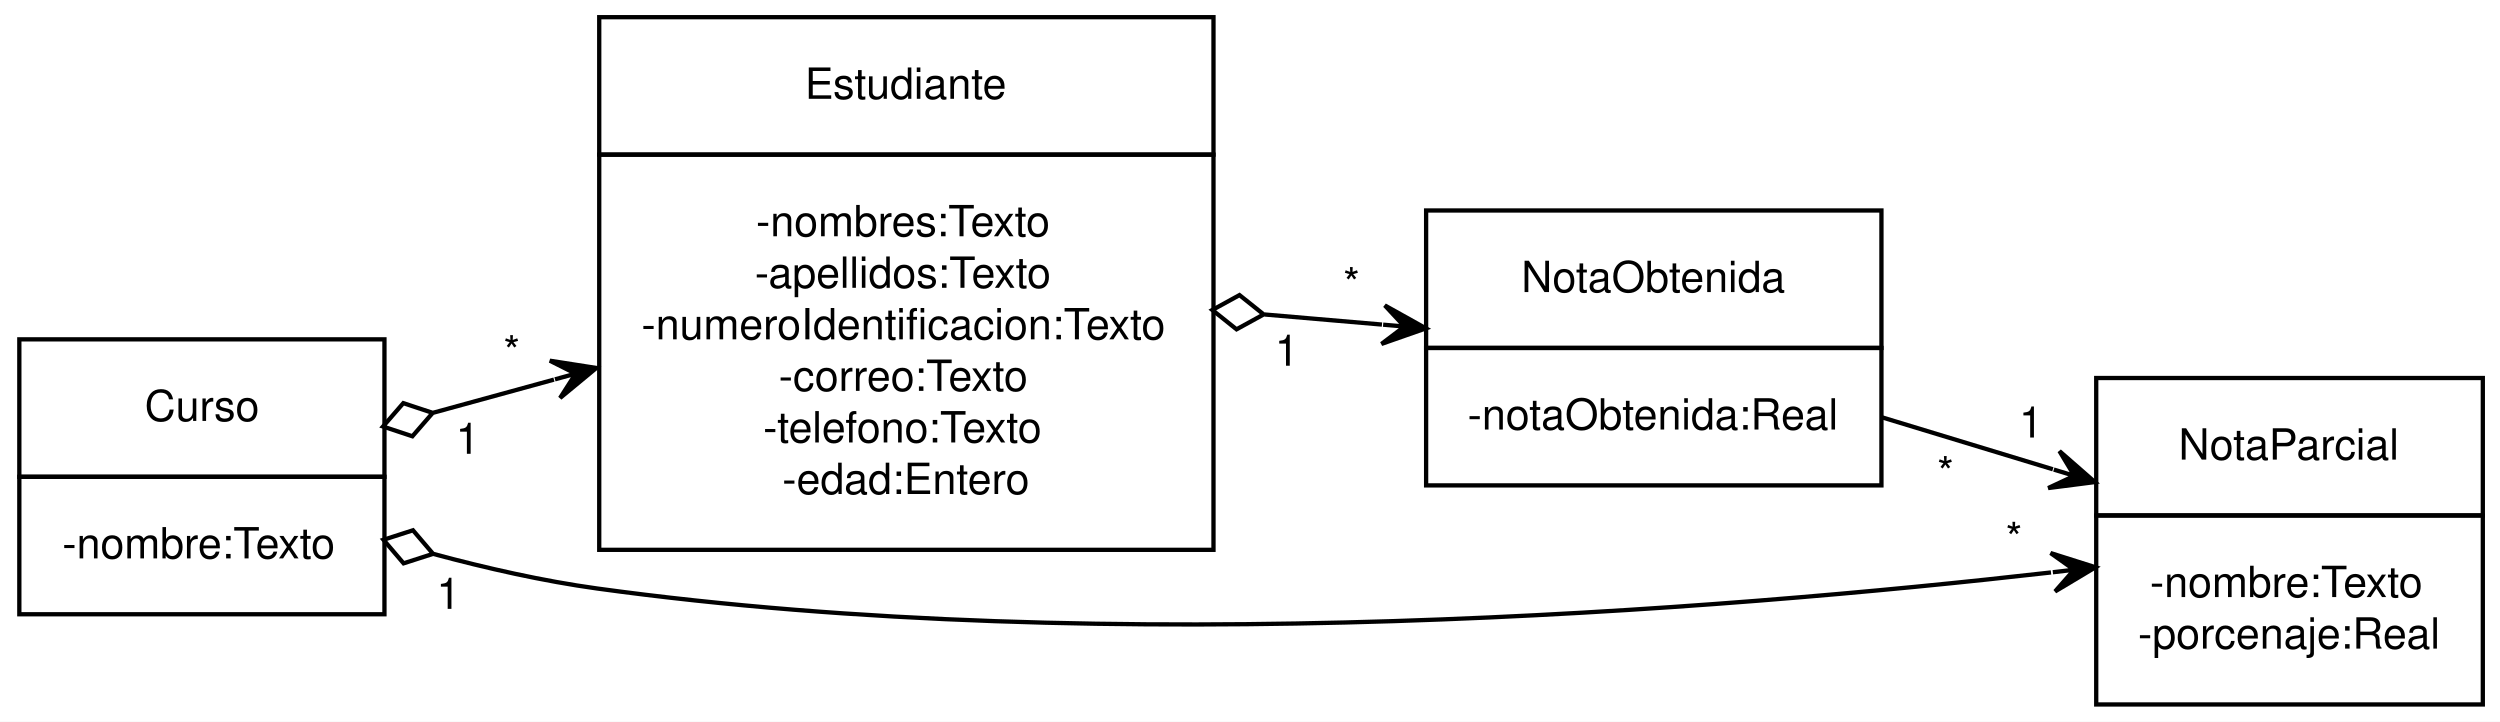
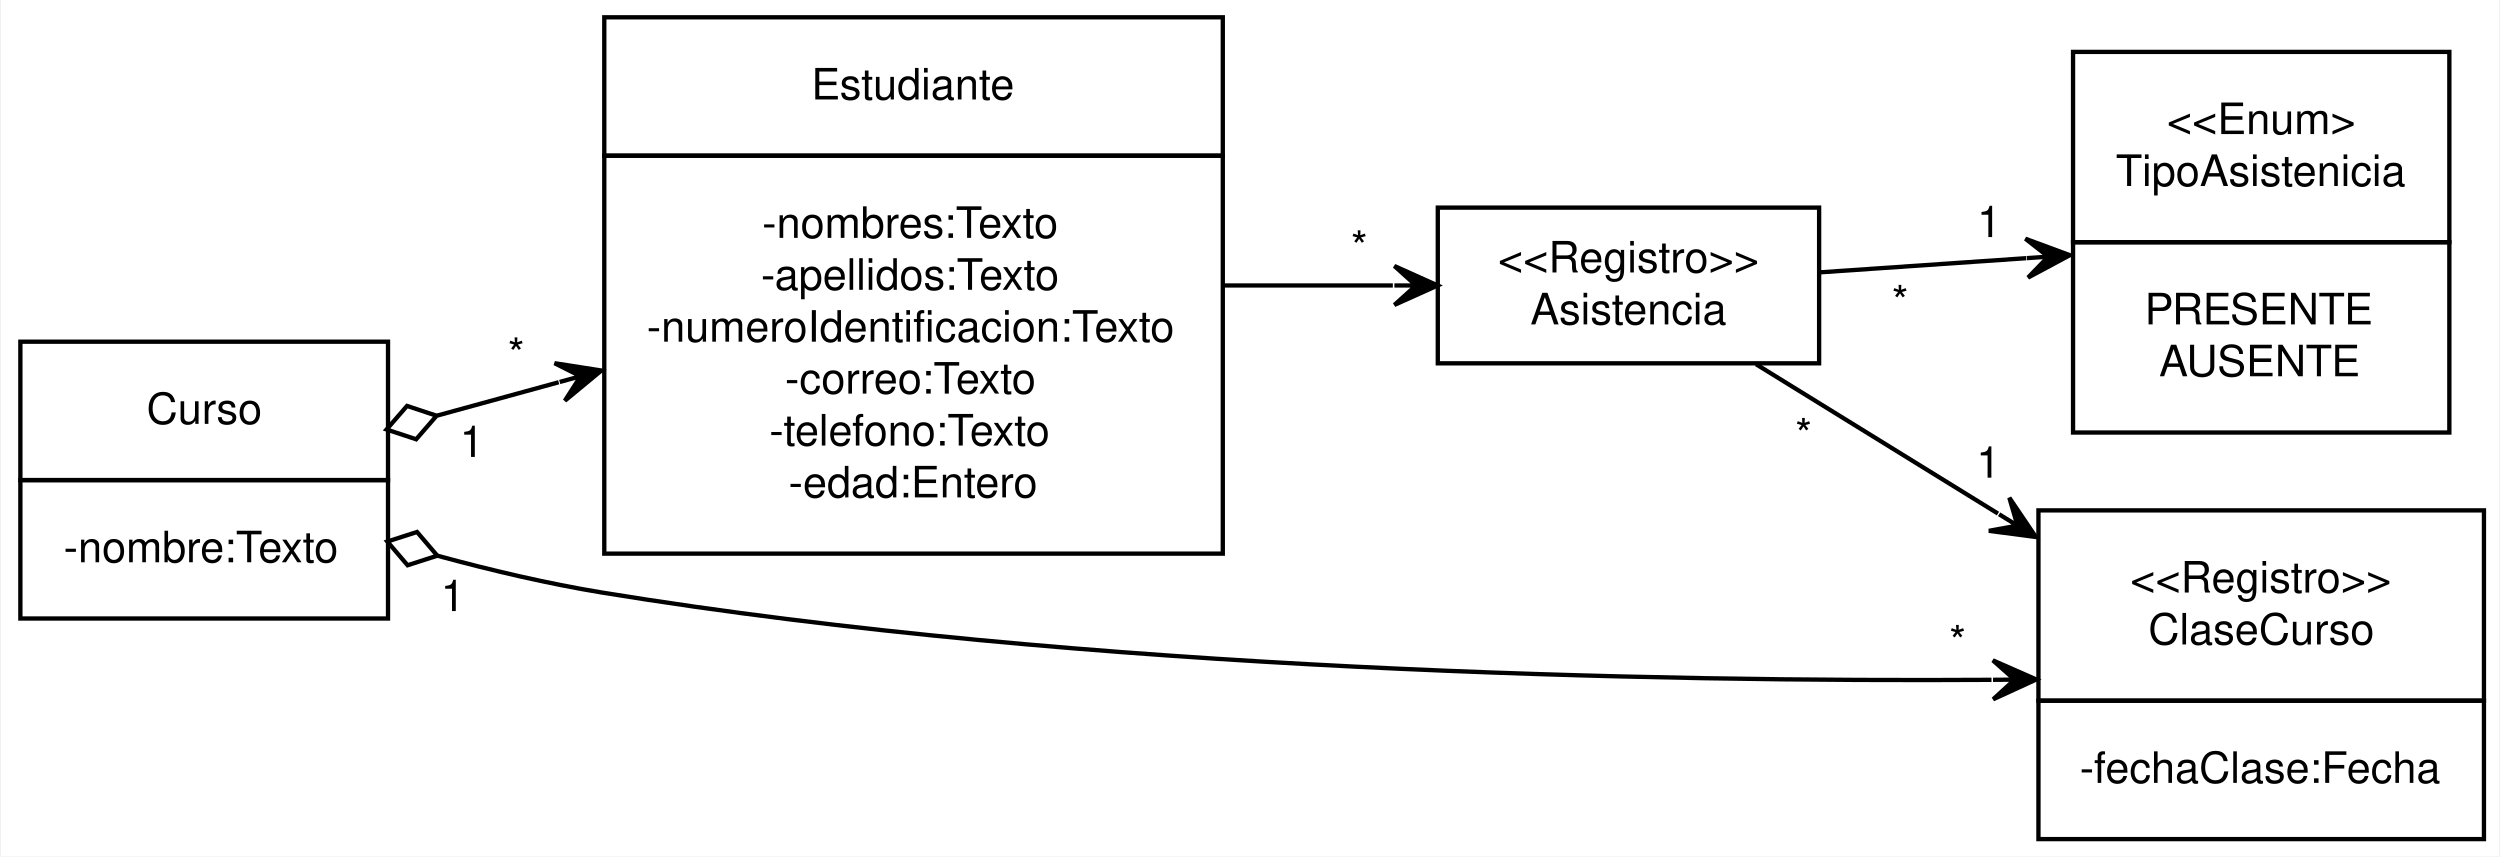
- <svg xmlns="http://www.w3.org/2000/svg" width="582pt" height="168pt" viewBox="0.00 0.00 582.00 168.00">
-   <g id="graph0" class="graph" transform="scale(1 1) rotate(0) translate(4 164)">
-     <polygon fill="#ffffff" stroke="transparent" points="-4,4 -4,-164 578,-164 578,4 -4,4" />
+ <svg xmlns="http://www.w3.org/2000/svg" width="578pt" height="198pt" viewBox="0.00 0.00 577.58 198.00">
+   <g id="graph0" class="graph" transform="scale(1 1) rotate(0) translate(4 194)">
+     <polygon fill="#ffffff" stroke="transparent" points="-4,4 -4,-194 573.579,-194 573.579,4 -4,4" />
    <g id="node1" class="node">
-       <polygon fill="none" stroke="#000000" points=".5,-53 .5,-85 85.5,-85 85.5,-53 .5,-53" />
-       <text text-anchor="start" x="29.667" y="-66" font-family="Helvetica,sans-Serif" font-size="10.00" fill="#000000">Curso</text>
-       <polygon fill="none" stroke="#000000" points=".5,-21 .5,-53 85.5,-53 85.5,-21 .5,-21" />
-       <text text-anchor="start" x="10.496" y="-34" font-family="Helvetica,sans-Serif" font-size="10.00" fill="#000000">-nombre:Texto</text>
+       <polygon fill="none" stroke="#000000" points=".5,-83 .5,-115 85.5,-115 85.5,-83 .5,-83" />
+       <text text-anchor="start" x="29.667" y="-96" font-family="Helvetica,sans-Serif" font-size="10.00" fill="#000000">Curso</text>
+       <polygon fill="none" stroke="#000000" points=".5,-51 .5,-83 85.5,-83 85.5,-51 .5,-51" />
+       <text text-anchor="start" x="10.496" y="-64" font-family="Helvetica,sans-Serif" font-size="10.00" fill="#000000">-nombre:Texto</text>
    </g>
    <g id="node2" class="node">
-       <polygon fill="none" stroke="#000000" points="135.5,-128 135.5,-160 278.5,-160 278.5,-128 135.5,-128" />
-       <text text-anchor="start" x="183.38" y="-141" font-family="Helvetica,sans-Serif" font-size="10.00" fill="#000000">Estudiante</text>
-       <polygon fill="none" stroke="#000000" points="135.5,-36 135.5,-128 278.5,-128 278.5,-36 135.5,-36" />
-       <text text-anchor="start" x="171.996" y="-109" font-family="Helvetica,sans-Serif" font-size="10.00" fill="#000000">-nombres:Texto</text>
-       <text text-anchor="start" x="171.717" y="-97" font-family="Helvetica,sans-Serif" font-size="10.00" fill="#000000">-apellidos:Texto</text>
-       <text text-anchor="start" x="145.322" y="-85" font-family="Helvetica,sans-Serif" font-size="10.00" fill="#000000">-numeroIdentificacion:Texto</text>
-       <text text-anchor="start" x="177.275" y="-73" font-family="Helvetica,sans-Serif" font-size="10.00" fill="#000000">-correo:Texto</text>
-       <text text-anchor="start" x="173.657" y="-61" font-family="Helvetica,sans-Serif" font-size="10.00" fill="#000000">-telefono:Texto</text>
-       <text text-anchor="start" x="178.101" y="-49" font-family="Helvetica,sans-Serif" font-size="10.00" fill="#000000">-edad:Entero</text>
+       <polygon fill="none" stroke="#000000" points="135.5,-158 135.5,-190 278.5,-190 278.5,-158 135.5,-158" />
+       <text text-anchor="start" x="183.38" y="-171" font-family="Helvetica,sans-Serif" font-size="10.00" fill="#000000">Estudiante</text>
+       <polygon fill="none" stroke="#000000" points="135.5,-66 135.5,-158 278.5,-158 278.5,-66 135.5,-66" />
+       <text text-anchor="start" x="171.996" y="-139" font-family="Helvetica,sans-Serif" font-size="10.00" fill="#000000">-nombres:Texto</text>
+       <text text-anchor="start" x="171.717" y="-127" font-family="Helvetica,sans-Serif" font-size="10.00" fill="#000000">-apellidos:Texto</text>
+       <text text-anchor="start" x="145.322" y="-115" font-family="Helvetica,sans-Serif" font-size="10.00" fill="#000000">-numeroIdentificacion:Texto</text>
+       <text text-anchor="start" x="177.275" y="-103" font-family="Helvetica,sans-Serif" font-size="10.00" fill="#000000">-correo:Texto</text>
+       <text text-anchor="start" x="173.657" y="-91" font-family="Helvetica,sans-Serif" font-size="10.00" fill="#000000">-telefono:Texto</text>
+       <text text-anchor="start" x="178.101" y="-79" font-family="Helvetica,sans-Serif" font-size="10.00" fill="#000000">-edad:Entero</text>
    </g>
    <g id="edge1" class="edge">
-       <path fill="none" stroke="#000000" d="M96.946,-67.939C105.952,-70.411 115.46,-73.02 124.96,-75.626" />
-       <polygon fill="none" stroke="#000000" points="96.733,-67.881 89.889,-70.151 85.161,-64.706 92.005,-62.436 96.733,-67.881" />
-       <polygon fill="#000000" stroke="#000000" points="134.836,-78.336 124.001,-80.029 130.014,-77.013 125.192,-75.69 125.192,-75.69 125.192,-75.69 130.014,-77.013 126.383,-71.35 134.836,-78.336 134.836,-78.336" />
-       <text text-anchor="middle" x="115.119" y="-78.691" font-family="Helvetica,sans-Serif" font-size="10.00" fill="#000000">*</text>
-       <text text-anchor="middle" x="104.878" y="-58.351" font-family="Helvetica,sans-Serif" font-size="10.00" fill="#000000">1</text>
+       <path fill="none" stroke="#000000" d="M96.946,-97.939C105.952,-100.411 115.46,-103.02 124.96,-105.626" />
+       <polygon fill="none" stroke="#000000" points="96.733,-97.881 89.889,-100.151 85.161,-94.706 92.005,-92.436 96.733,-97.881" />
+       <polygon fill="#000000" stroke="#000000" points="134.836,-108.336 124.001,-110.029 130.014,-107.013 125.192,-105.69 125.192,-105.69 125.192,-105.69 130.014,-107.013 126.383,-101.35 134.836,-108.336 134.836,-108.336" />
+       <text text-anchor="middle" x="115.119" y="-108.691" font-family="Helvetica,sans-Serif" font-size="10.00" fill="#000000">*</text>
+       <text text-anchor="middle" x="104.878" y="-88.351" font-family="Helvetica,sans-Serif" font-size="10.00" fill="#000000">1</text>
    </g>
    <g id="node3" class="node">
-       <polygon fill="none" stroke="#000000" points="484,-44 484,-76 574,-76 574,-44 484,-44" />
-       <text text-anchor="start" x="503.165" y="-57" font-family="Helvetica,sans-Serif" font-size="10.00" fill="#000000">NotaParcial</text>
-       <polygon fill="none" stroke="#000000" points="484,0 484,-44 574,-44 574,0 484,0" />
-       <text text-anchor="start" x="496.496" y="-25" font-family="Helvetica,sans-Serif" font-size="10.00" fill="#000000">-nombre:Texto</text>
-       <text text-anchor="start" x="493.717" y="-13" font-family="Helvetica,sans-Serif" font-size="10.00" fill="#000000">-porcenaje:Real</text>
+       <polygon fill="none" stroke="#000000" points="467.079,-32 467.079,-76 570.079,-76 570.079,-32 467.079,-32" />
+       <text text-anchor="start" x="488.289" y="-57" font-family="Helvetica,sans-Serif" font-size="10.00" fill="#000000">&lt;&lt;Registro&gt;&gt;</text>
+       <text text-anchor="start" x="492.468" y="-45" font-family="Helvetica,sans-Serif" font-size="10.00" fill="#000000">ClaseCurso</text>
+       <polygon fill="none" stroke="#000000" points="467.079,0 467.079,-32 570.079,-32 570.079,0 467.079,0" />
+       <text text-anchor="start" x="476.626" y="-13" font-family="Helvetica,sans-Serif" font-size="10.00" fill="#000000">-fechaClase:Fecha</text>
    </g>
    <g id="edge2" class="edge">
-       <path fill="none" stroke="#000000" d="M96.864,-35.053C109.263,-31.709 122.477,-28.727 135,-27 254.775,-10.487 396.902,-22.008 473.471,-30.732" />
-       <polygon fill="none" stroke="#000000" points="96.819,-35.066 92.138,-40.551 85.275,-38.34 89.955,-32.855 96.819,-35.066" />
-       <polygon fill="#000000" stroke="#000000" points="483.831,-31.941 473.376,-35.251 478.864,-31.361 473.898,-30.782 473.898,-30.782 473.898,-30.782 478.864,-31.361 474.42,-26.312 483.831,-31.941 483.831,-31.941" />
-       <text text-anchor="middle" x="464.847" y="-35.235" font-family="Helvetica,sans-Serif" font-size="10.00" fill="#000000">*</text>
-       <text text-anchor="middle" x="100.406" y="-22.262" font-family="Helvetica,sans-Serif" font-size="10.00" fill="#000000">1</text>
+       <path fill="none" stroke="#000000" d="M96.933,-65.514C109.328,-62.145 122.524,-59.036 135,-57 247.196,-38.688 380.114,-36.35 456.221,-36.824" />
+       <polygon fill="none" stroke="#000000" points="96.889,-65.526 92.206,-71.01 85.343,-68.796 90.026,-63.312 96.889,-65.526" />
+       <polygon fill="#000000" stroke="#000000" points="466.575,-36.909 456.538,-41.327 461.575,-36.868 456.575,-36.827 456.575,-36.827 456.575,-36.827 461.575,-36.868 456.611,-32.327 466.575,-36.909 466.575,-36.909" />
+       <text text-anchor="middle" x="448.38" y="-42.213" font-family="Helvetica,sans-Serif" font-size="10.00" fill="#000000">*</text>
+       <text text-anchor="middle" x="100.48" y="-52.724" font-family="Helvetica,sans-Serif" font-size="10.00" fill="#000000">1</text>
    </g>
    <g id="node4" class="node">
-       <polygon fill="none" stroke="#000000" points="328,-83 328,-115 434,-115 434,-83 328,-83" />
-       <text text-anchor="start" x="350.156" y="-96" font-family="Helvetica,sans-Serif" font-size="10.00" fill="#000000">NotaObtenida</text>
-       <polygon fill="none" stroke="#000000" points="328,-51 328,-83 434,-83 434,-51 328,-51" />
-       <text text-anchor="start" x="337.654" y="-64" font-family="Helvetica,sans-Serif" font-size="10.00" fill="#000000">-notaObtenida:Real</text>
+       <polygon fill="none" stroke="#000000" points="416.37,-146 328.209,-146 328.209,-110 416.37,-110 416.37,-146" />
+       <text text-anchor="middle" x="372.289" y="-131" font-family="Helvetica,sans-Serif" font-size="10.00" fill="#000000">&lt;&lt;Registro&gt;&gt;</text>
+       <text text-anchor="middle" x="372.289" y="-119" font-family="Helvetica,sans-Serif" font-size="10.00" fill="#000000">Asistencia</text>
    </g>
    <g id="edge3" class="edge">
-       <path fill="none" stroke="#000000" d="M290.421,-90.786C299.608,-89.996 308.845,-89.203 317.722,-88.439" />
-       <polygon fill="none" stroke="#000000" points="290.187,-90.806 284.552,-95.305 278.231,-91.834 283.867,-87.335 290.187,-90.806" />
-       <polygon fill="#000000" stroke="#000000" points="327.954,-87.56 318.377,-92.9 322.973,-87.988 317.991,-88.416 317.991,-88.416 317.991,-88.416 322.973,-87.988 317.606,-83.933 327.954,-87.56 327.954,-87.56" />
-       <text text-anchor="middle" x="310.619" y="-94.534" font-family="Helvetica,sans-Serif" font-size="10.00" fill="#000000">*</text>
-       <text text-anchor="middle" x="295.567" y="-78.86" font-family="Helvetica,sans-Serif" font-size="10.00" fill="#000000">1</text>
+       <path fill="none" stroke="#000000" d="M278.253,-128C291.517,-128 305.168,-128 317.815,-128" />
+       <polygon fill="#000000" stroke="#000000" points="328.172,-128 318.172,-132.5 323.172,-128 318.172,-128 318.172,-128 318.172,-128 323.172,-128 318.172,-123.5 328.172,-128 328.172,-128" />
+       <text text-anchor="middle" x="310.046" y="-133.452" font-family="Helvetica,sans-Serif" font-size="10.00" fill="#000000">*</text>
    </g>
    <g id="edge4" class="edge">
-       <path fill="none" stroke="#000000" d="M434.013,-66.881C446.968,-62.942 460.858,-58.719 473.908,-54.751" />
-       <polygon fill="#000000" stroke="#000000" points="483.693,-51.776 475.435,-58.99 478.909,-53.23 474.126,-54.685 474.126,-54.685 474.126,-54.685 478.909,-53.23 472.817,-50.379 483.693,-51.776 483.693,-51.776" />
-       <text text-anchor="middle" x="468.81" y="-62.136" font-family="Helvetica,sans-Serif" font-size="10.00" fill="#000000">1</text>
-       <text text-anchor="middle" x="448.897" y="-50.521" font-family="Helvetica,sans-Serif" font-size="10.00" fill="#000000">*</text>
+       <path fill="none" stroke="#000000" d="M401.792,-109.787C417.882,-99.854 438.407,-87.184 457.721,-75.26" />
+       <polygon fill="#000000" stroke="#000000" points="466.49,-69.847 460.345,-78.93 462.235,-72.474 457.981,-75.1 457.981,-75.1 457.981,-75.1 462.235,-72.474 455.617,-71.271 466.49,-69.847 466.49,-69.847" />
+       <text text-anchor="middle" x="455.506" y="-83.561" font-family="Helvetica,sans-Serif" font-size="10.00" fill="#000000">1</text>
+       <text text-anchor="middle" x="412.776" y="-90.073" font-family="Helvetica,sans-Serif" font-size="10.00" fill="#000000">*</text>
+     </g>
+     <g id="node5" class="node">
+       <polygon fill="none" stroke="#000000" points="475.079,-138 475.079,-182 562.079,-182 562.079,-138 475.079,-138" />
+       <text text-anchor="start" x="496.762" y="-163" font-family="Helvetica,sans-Serif" font-size="10.00" fill="#000000">&lt;&lt;Enum&gt;</text>
+       <text text-anchor="start" x="484.965" y="-151" font-family="Helvetica,sans-Serif" font-size="10.00" fill="#000000">TipoAsistenicia</text>
+       <polygon fill="none" stroke="#000000" points="475.079,-94 475.079,-138 562.079,-138 562.079,-94 475.079,-94" />
+       <text text-anchor="start" x="491.633" y="-119" font-family="Helvetica,sans-Serif" font-size="10.00" fill="#000000">PRESENTE</text>
+       <text text-anchor="start" x="494.967" y="-107" font-family="Helvetica,sans-Serif" font-size="10.00" fill="#000000">AUSENTE</text>
+     </g>
+     <g id="edge5" class="edge">
+       <path fill="none" stroke="#000000" d="M416.427,-131.028C431.483,-132.06 448.488,-133.227 464.221,-134.306" />
+       <polygon fill="#000000" stroke="#000000" points="474.343,-135 464.058,-138.805 469.354,-134.658 464.366,-134.316 464.366,-134.316 464.366,-134.316 469.354,-134.658 464.674,-129.826 474.343,-135 474.343,-135" />
+       <text text-anchor="middle" x="455.681" y="-139.192" font-family="Helvetica,sans-Serif" font-size="10.00" fill="#000000">1</text>
+       <text text-anchor="middle" x="435.089" y="-120.835" font-family="Helvetica,sans-Serif" font-size="10.00" fill="#000000">*</text>
    </g>
  </g>
</svg>
